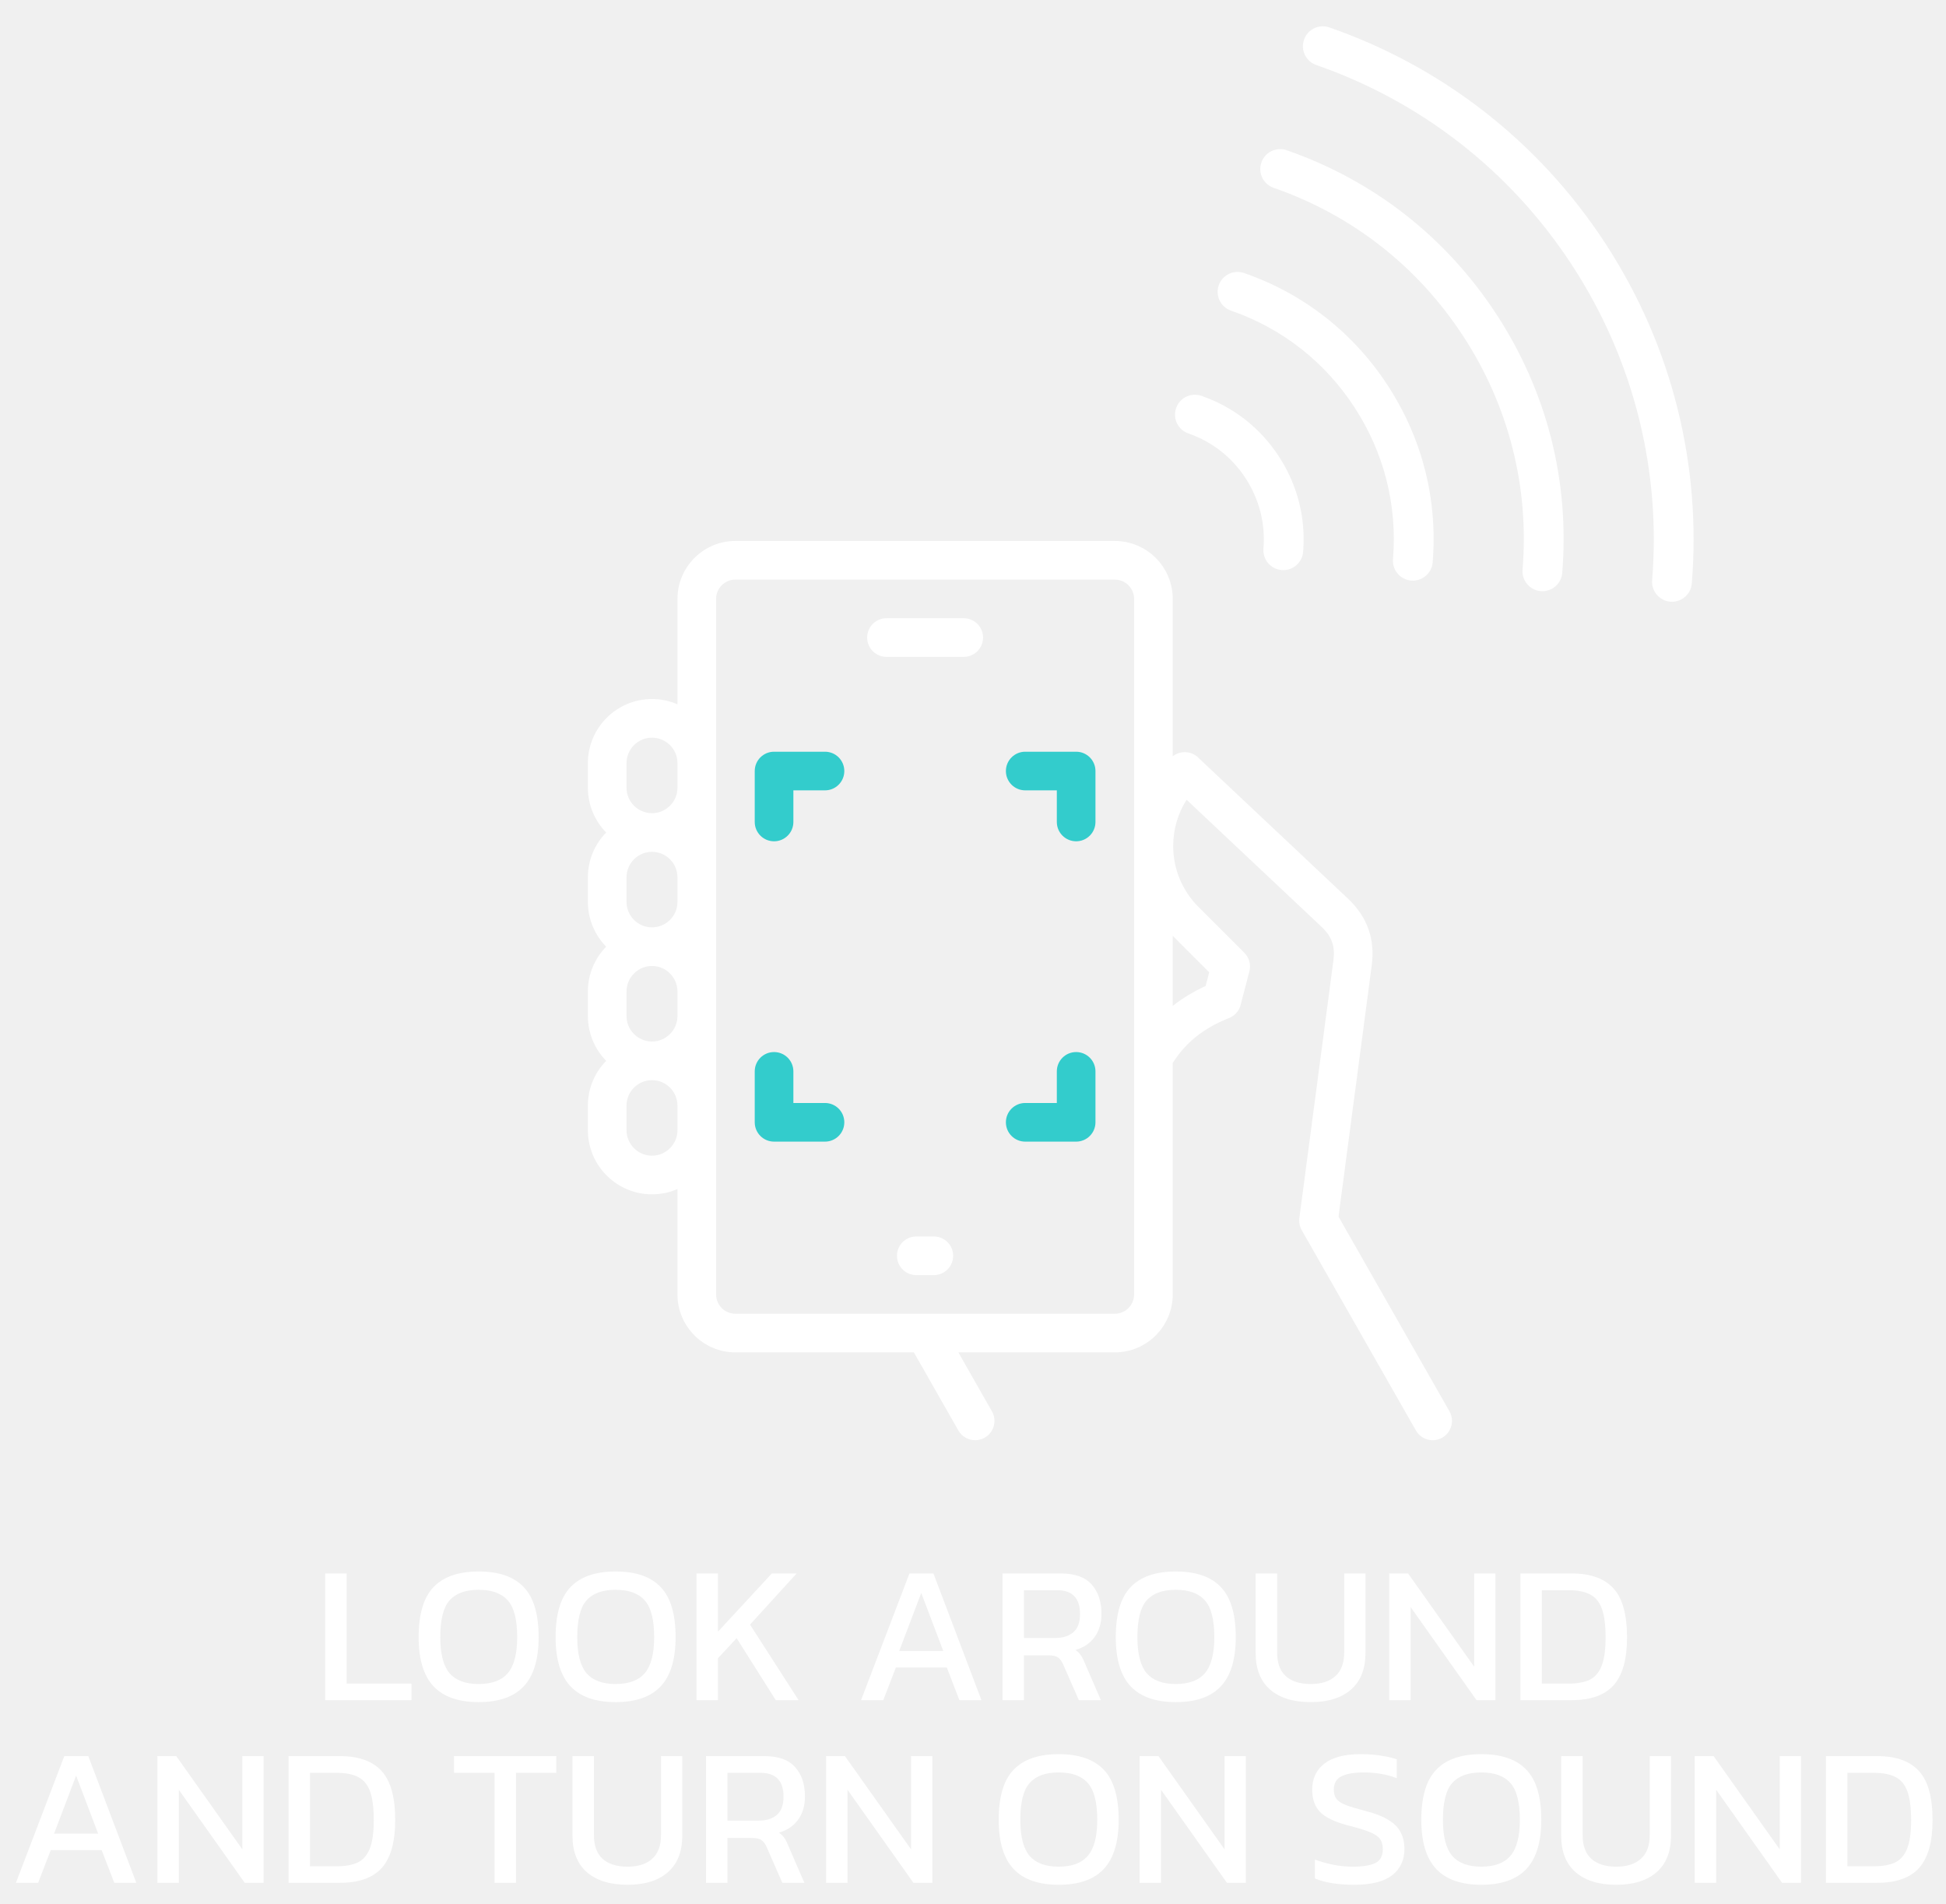
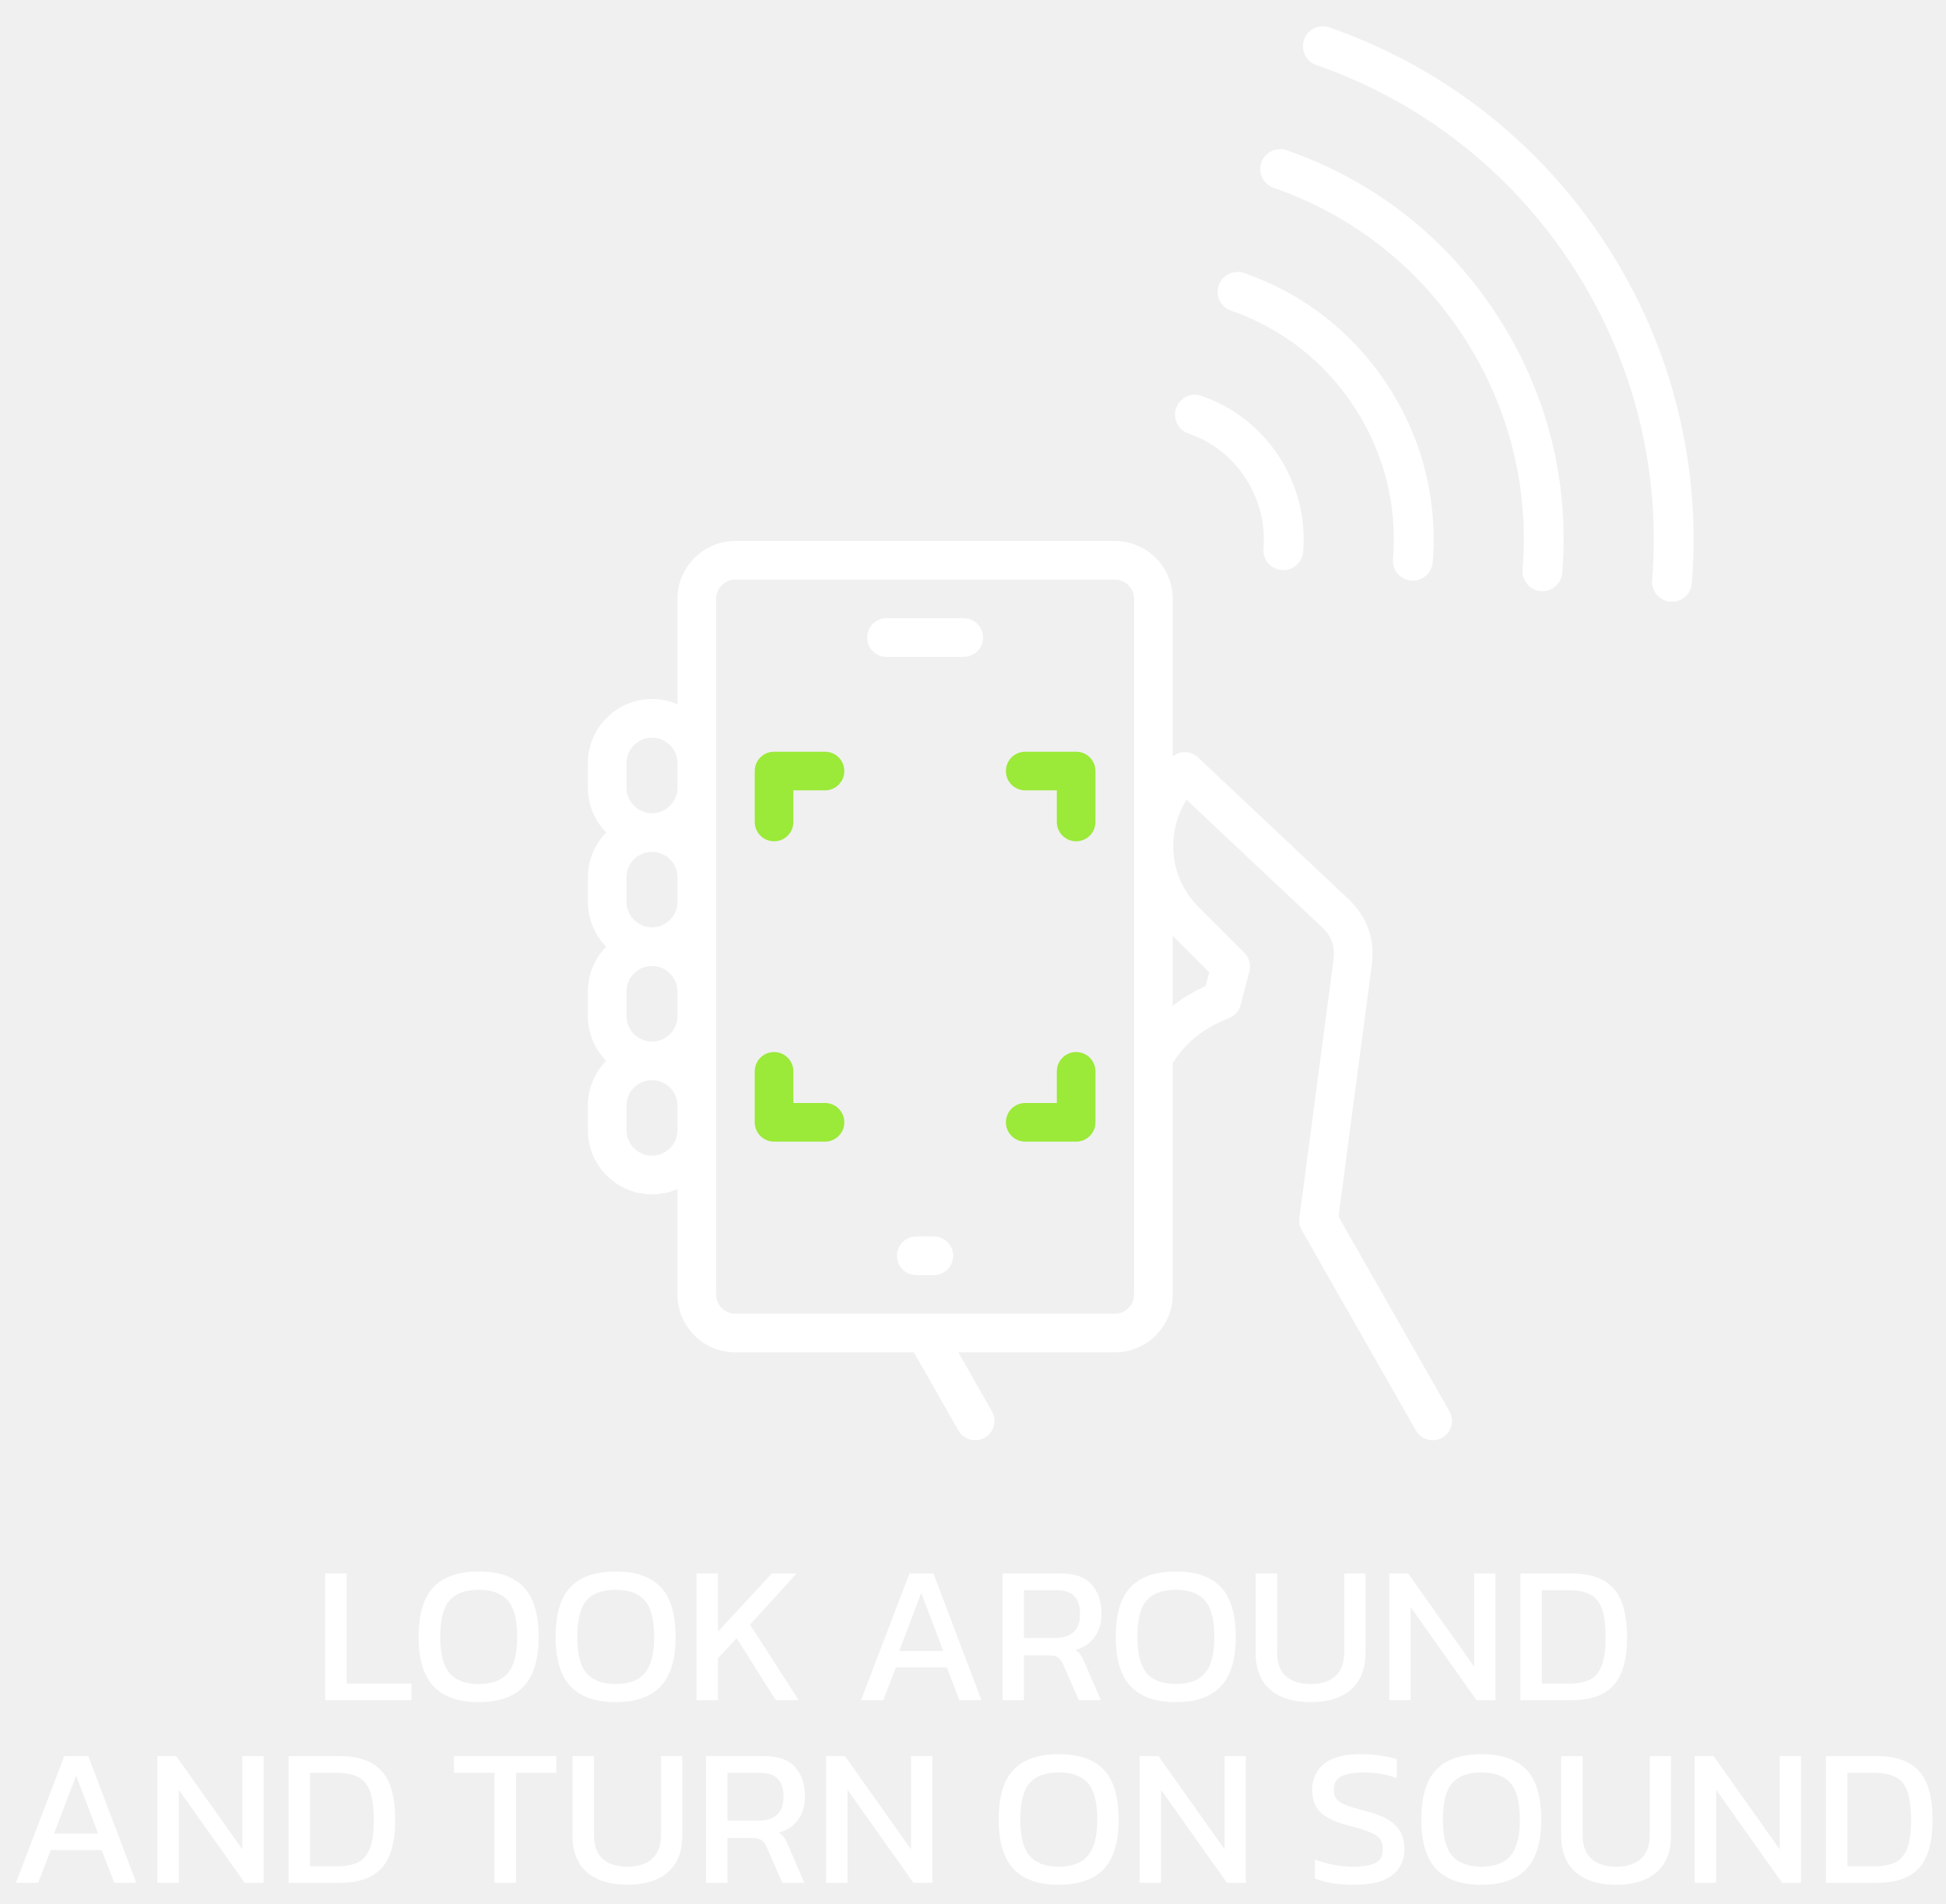
<svg xmlns="http://www.w3.org/2000/svg" width="277" height="271" viewBox="0 0 277 271" fill="none">
  <path d="M46.288 242V223.968H49.34V239.648H58.58V242H46.288ZM68.131 242.28C65.275 242.28 63.138 241.533 61.719 240.04C60.3 238.528 59.591 236.195 59.591 233.04C59.591 229.755 60.3 227.375 61.719 225.9C63.138 224.425 65.275 223.688 68.131 223.688C71.006 223.688 73.143 224.425 74.543 225.9C75.962 227.375 76.671 229.755 76.671 233.04C76.671 236.195 75.962 238.528 74.543 240.04C73.143 241.533 71.006 242.28 68.131 242.28ZM68.131 239.704C70.016 239.704 71.398 239.191 72.275 238.164C73.171 237.119 73.619 235.411 73.619 233.04C73.619 230.539 73.171 228.793 72.275 227.804C71.398 226.796 70.016 226.292 68.131 226.292C66.264 226.292 64.883 226.796 63.987 227.804C63.11 228.793 62.671 230.539 62.671 233.04C62.671 235.411 63.11 237.119 63.987 238.164C64.883 239.191 66.264 239.704 68.131 239.704ZM87.627 242.28C84.771 242.28 82.634 241.533 81.215 240.04C79.797 238.528 79.087 236.195 79.087 233.04C79.087 229.755 79.797 227.375 81.215 225.9C82.634 224.425 84.771 223.688 87.627 223.688C90.502 223.688 92.639 224.425 94.039 225.9C95.458 227.375 96.167 229.755 96.167 233.04C96.167 236.195 95.458 238.528 94.039 240.04C92.639 241.533 90.502 242.28 87.627 242.28ZM87.627 239.704C89.513 239.704 90.894 239.191 91.771 238.164C92.667 237.119 93.115 235.411 93.115 233.04C93.115 230.539 92.667 228.793 91.771 227.804C90.894 226.796 89.513 226.292 87.627 226.292C85.761 226.292 84.379 226.796 83.483 227.804C82.606 228.793 82.167 230.539 82.167 233.04C82.167 235.411 82.606 237.119 83.483 238.164C84.379 239.191 85.761 239.704 87.627 239.704ZM99.143 242V223.968H102.195V232.256L109.867 223.968H113.395L106.759 231.248L113.675 242H110.427L104.855 233.18L102.195 236.036V242H99.143ZM122.565 242L129.453 223.968H132.869L139.701 242H136.565L134.773 237.352H127.521L125.729 242H122.565ZM127.997 235H134.269L131.133 226.74L127.997 235ZM142.702 242V223.968H150.99C153.006 223.968 154.471 224.491 155.386 225.536C156.319 226.563 156.786 227.963 156.786 229.736C156.786 231.005 156.469 232.088 155.834 232.984C155.199 233.88 154.285 234.505 153.09 234.86C153.426 235.103 153.687 235.364 153.874 235.644C154.061 235.924 154.247 236.297 154.434 236.764L156.702 242H153.566L151.354 236.96C151.149 236.475 150.897 236.129 150.598 235.924C150.318 235.719 149.833 235.616 149.142 235.616H145.754V242H142.702ZM145.754 233.152H150.178C151.279 233.152 152.147 232.881 152.782 232.34C153.417 231.799 153.734 230.931 153.734 229.736C153.734 227.477 152.642 226.348 150.458 226.348H145.754V233.152ZM167.362 242.28C164.506 242.28 162.368 241.533 160.95 240.04C159.531 238.528 158.822 236.195 158.822 233.04C158.822 229.755 159.531 227.375 160.95 225.9C162.368 224.425 164.506 223.688 167.362 223.688C170.236 223.688 172.374 224.425 173.774 225.9C175.192 227.375 175.902 229.755 175.902 233.04C175.902 236.195 175.192 238.528 173.774 240.04C172.374 241.533 170.236 242.28 167.362 242.28ZM167.362 239.704C169.247 239.704 170.628 239.191 171.506 238.164C172.402 237.119 172.85 235.411 172.85 233.04C172.85 230.539 172.402 228.793 171.506 227.804C170.628 226.796 169.247 226.292 167.362 226.292C165.495 226.292 164.114 226.796 163.218 227.804C162.34 228.793 161.902 230.539 161.902 233.04C161.902 235.411 162.34 237.119 163.218 238.164C164.114 239.191 165.495 239.704 167.362 239.704ZM186.578 242.28C184.095 242.28 182.163 241.683 180.782 240.488C179.419 239.293 178.738 237.567 178.738 235.308V223.968H181.79V235.196C181.79 236.708 182.2 237.837 183.022 238.584C183.862 239.331 185.047 239.704 186.578 239.704C188.09 239.704 189.256 239.331 190.078 238.584C190.918 237.837 191.338 236.708 191.338 235.196V223.968H194.362V235.308C194.362 237.567 193.68 239.293 192.318 240.488C190.955 241.683 189.042 242.28 186.578 242.28ZM197.745 242V223.968H200.433L209.841 237.24V223.968H212.865V242H210.177L200.797 228.756V242H197.745ZM216.421 242V223.968H223.729C226.398 223.968 228.377 224.677 229.665 226.096C230.953 227.496 231.597 229.829 231.597 233.096C231.597 236.176 230.962 238.435 229.693 239.872C228.423 241.291 226.435 242 223.729 242H216.421ZM219.473 239.648H223.253C224.429 239.648 225.409 239.48 226.193 239.144C226.977 238.789 227.565 238.136 227.957 237.184C228.349 236.232 228.545 234.869 228.545 233.096C228.545 231.323 228.367 229.951 228.013 228.98C227.658 228.009 227.089 227.328 226.305 226.936C225.539 226.544 224.522 226.348 223.253 226.348H219.473V239.648ZM2.266 268L9.154 249.968H12.57L19.402 268H16.266L14.474 263.352H7.222L5.43 268H2.266ZM7.698 261H13.97L10.834 252.74L7.698 261ZM22.403 268V249.968H25.091L34.499 263.24V249.968H37.523V268H34.835L25.455 254.756V268H22.403ZM41.079 268V249.968H48.387C51.056 249.968 53.035 250.677 54.323 252.096C55.611 253.496 56.255 255.829 56.255 259.096C56.255 262.176 55.62 264.435 54.351 265.872C53.082 267.291 51.094 268 48.387 268H41.079ZM44.131 265.648H47.911C49.087 265.648 50.067 265.48 50.851 265.144C51.635 264.789 52.223 264.136 52.615 263.184C53.007 262.232 53.203 260.869 53.203 259.096C53.203 257.323 53.026 255.951 52.671 254.98C52.316 254.009 51.747 253.328 50.963 252.936C50.198 252.544 49.18 252.348 47.911 252.348H44.131V265.648ZM70.392 268V252.348H64.624V249.968H79.184V252.348H73.444V268H70.392ZM89.33 268.28C86.847 268.28 84.915 267.683 83.534 266.488C82.171 265.293 81.49 263.567 81.49 261.308V249.968H84.542V261.196C84.542 262.708 84.952 263.837 85.774 264.584C86.614 265.331 87.799 265.704 89.33 265.704C90.842 265.704 92.008 265.331 92.83 264.584C93.67 263.837 94.09 262.708 94.09 261.196V249.968H97.114V261.308C97.114 263.567 96.432 265.293 95.07 266.488C93.707 267.683 91.794 268.28 89.33 268.28ZM100.497 268V249.968H108.785C110.801 249.968 112.266 250.491 113.181 251.536C114.114 252.563 114.581 253.963 114.581 255.736C114.581 257.005 114.264 258.088 113.629 258.984C112.994 259.88 112.08 260.505 110.885 260.86C111.221 261.103 111.482 261.364 111.669 261.644C111.856 261.924 112.042 262.297 112.229 262.764L114.497 268H111.361L109.149 262.96C108.944 262.475 108.692 262.129 108.393 261.924C108.113 261.719 107.628 261.616 106.937 261.616H103.549V268H100.497ZM103.549 259.152H107.973C109.074 259.152 109.942 258.881 110.577 258.34C111.212 257.799 111.529 256.931 111.529 255.736C111.529 253.477 110.437 252.348 108.253 252.348H103.549V259.152ZM117.587 268V249.968H120.275L129.683 263.24V249.968H132.707V268H130.019L120.639 254.756V268H117.587ZM150.696 268.28C147.84 268.28 145.702 267.533 144.284 266.04C142.865 264.528 142.156 262.195 142.156 259.04C142.156 255.755 142.865 253.375 144.284 251.9C145.702 250.425 147.84 249.688 150.696 249.688C153.57 249.688 155.708 250.425 157.108 251.9C158.526 253.375 159.236 255.755 159.236 259.04C159.236 262.195 158.526 264.528 157.108 266.04C155.708 267.533 153.57 268.28 150.696 268.28ZM150.696 265.704C152.581 265.704 153.962 265.191 154.84 264.164C155.736 263.119 156.184 261.411 156.184 259.04C156.184 256.539 155.736 254.793 154.84 253.804C153.962 252.796 152.581 252.292 150.696 252.292C148.829 252.292 147.448 252.796 146.552 253.804C145.674 254.793 145.236 256.539 145.236 259.04C145.236 261.411 145.674 263.119 146.552 264.164C147.448 265.191 148.829 265.704 150.696 265.704ZM162.212 268V249.968H164.9L174.308 263.24V249.968H177.332V268H174.644L165.264 254.756V268H162.212ZM192.801 268.28C190.467 268.28 188.591 267.981 187.173 267.384V264.696C187.975 264.995 188.834 265.237 189.749 265.424C190.682 265.611 191.606 265.704 192.521 265.704C193.958 265.704 195.031 265.536 195.741 265.2C196.469 264.864 196.833 264.192 196.833 263.184C196.833 262.568 196.683 262.073 196.385 261.7C196.086 261.327 195.591 261.009 194.901 260.748C194.21 260.468 193.258 260.179 192.045 259.88C190.103 259.376 188.741 258.741 187.957 257.976C187.173 257.192 186.781 256.119 186.781 254.756C186.781 253.169 187.359 251.928 188.517 251.032C189.674 250.136 191.401 249.688 193.697 249.688C194.742 249.688 195.722 249.763 196.637 249.912C197.57 250.061 198.298 250.229 198.821 250.416V253.104C197.402 252.563 195.834 252.292 194.117 252.292C192.773 252.292 191.727 252.469 190.981 252.824C190.234 253.179 189.861 253.823 189.861 254.756C189.861 255.297 189.991 255.736 190.253 256.072C190.514 256.408 190.962 256.697 191.597 256.94C192.25 257.183 193.146 257.453 194.285 257.752C195.759 258.125 196.898 258.573 197.701 259.096C198.522 259.6 199.091 260.197 199.409 260.888C199.745 261.56 199.913 262.325 199.913 263.184C199.913 264.771 199.325 266.021 198.149 266.936C196.973 267.832 195.19 268.28 192.801 268.28ZM210.852 268.28C207.996 268.28 205.859 267.533 204.44 266.04C203.021 264.528 202.312 262.195 202.312 259.04C202.312 255.755 203.021 253.375 204.44 251.9C205.859 250.425 207.996 249.688 210.852 249.688C213.727 249.688 215.864 250.425 217.264 251.9C218.683 253.375 219.392 255.755 219.392 259.04C219.392 262.195 218.683 264.528 217.264 266.04C215.864 267.533 213.727 268.28 210.852 268.28ZM210.852 265.704C212.737 265.704 214.119 265.191 214.996 264.164C215.892 263.119 216.34 261.411 216.34 259.04C216.34 256.539 215.892 254.793 214.996 253.804C214.119 252.796 212.737 252.292 210.852 252.292C208.985 252.292 207.604 252.796 206.708 253.804C205.831 254.793 205.392 256.539 205.392 259.04C205.392 261.411 205.831 263.119 206.708 264.164C207.604 265.191 208.985 265.704 210.852 265.704ZM230.068 268.28C227.585 268.28 225.653 267.683 224.272 266.488C222.909 265.293 222.228 263.567 222.228 261.308V249.968H225.28V261.196C225.28 262.708 225.691 263.837 226.512 264.584C227.352 265.331 228.537 265.704 230.068 265.704C231.58 265.704 232.747 265.331 233.568 264.584C234.408 263.837 234.828 262.708 234.828 261.196V249.968H237.852V261.308C237.852 263.567 237.171 265.293 235.808 266.488C234.445 267.683 232.532 268.28 230.068 268.28ZM241.235 268V249.968H243.923L253.331 263.24V249.968H256.355V268H253.667L244.287 254.756V268H241.235ZM259.911 268V249.968H267.219C269.888 249.968 271.867 250.677 273.155 252.096C274.443 253.496 275.087 255.829 275.087 259.096C275.087 262.176 274.452 264.435 273.183 265.872C271.914 267.291 269.926 268 267.219 268H259.911ZM262.963 265.648H266.743C267.919 265.648 268.899 265.48 269.683 265.144C270.467 264.789 271.055 264.136 271.447 263.184C271.839 262.232 272.035 260.869 272.035 259.096C272.035 257.323 271.858 255.951 271.503 254.98C271.148 254.009 270.579 253.328 269.795 252.936C269.03 252.544 268.012 252.348 266.743 252.348H262.963V265.648Z" fill="white" />
  <path d="M206.321 200.888L190.529 173.181L195.251 137.462C195.755 133.648 194.639 130.513 191.838 127.876L170.525 107.809C169.52 106.863 167.988 106.817 166.932 107.655V85.25C166.932 80.701 163.231 77 158.682 77H104.682C100.133 77 96.432 80.701 96.432 85.25V100.251C95.32 99.768 94.095 99.5 92.807 99.5C87.776 99.5 83.682 103.593 83.682 108.625V112.125C83.682 114.603 84.675 116.854 86.284 118.5C84.675 120.146 83.682 122.397 83.682 124.875V128.375C83.682 130.853 84.675 133.104 86.284 134.75C84.675 136.396 83.682 138.647 83.682 141.125V144.625C83.682 147.103 84.675 149.354 86.284 151C84.675 152.646 83.682 154.896 83.682 157.375V160.875C83.682 165.906 87.776 170 92.807 170C94.095 170 95.32 169.732 96.432 169.248V184.25C96.432 188.799 100.133 192.5 104.682 192.5H130.084L136.417 203.611C136.924 204.501 137.853 205 138.808 205C139.27 205 139.738 204.883 140.168 204.639C141.487 203.887 141.947 202.207 141.195 200.888L136.415 192.5H158.682C163.231 192.5 166.932 188.799 166.932 184.25V151.301C168.792 148.364 171.352 146.325 174.939 144.913C175.756 144.591 176.371 143.899 176.592 143.049L177.842 138.263C178.089 137.319 177.817 136.315 177.127 135.624L170.584 129.077C168.27 126.764 166.996 123.688 166.996 120.416C166.996 118.05 167.662 115.786 168.906 113.839L188.068 131.88C189.586 133.31 190.072 134.673 189.798 136.74L184.955 173.378C184.877 173.973 184.995 174.578 185.292 175.1L201.542 203.611C202.049 204.501 202.978 205 203.934 205C204.396 205 204.864 204.883 205.293 204.638C206.613 203.887 207.073 202.207 206.321 200.888ZM92.807 148.25C92.801 148.25 92.794 148.25 92.788 148.25C90.798 148.239 89.182 146.617 89.182 144.625V141.125C89.182 139.133 90.798 137.51 92.788 137.5H92.807C92.807 137.5 92.82 137.5 92.827 137.5C94.816 137.51 96.432 139.133 96.432 141.125V144.625C96.432 146.617 94.816 148.239 92.827 148.25C92.82 148.25 92.814 148.25 92.807 148.25ZM89.182 128.375V124.875C89.182 122.883 90.798 121.26 92.788 121.25H92.807C92.807 121.25 92.82 121.25 92.827 121.25C94.816 121.26 96.432 122.883 96.432 124.875V128.375C96.432 130.367 94.816 131.99 92.827 132C92.82 132 92.814 132 92.807 132C92.801 132 92.794 132 92.788 132C90.798 131.989 89.182 130.367 89.182 128.375ZM89.182 108.625C89.182 106.626 90.808 105 92.807 105C94.806 105 96.432 106.626 96.432 108.625V112.125C96.432 114.117 94.816 115.74 92.827 115.75C92.82 115.75 92.814 115.75 92.807 115.75C92.801 115.75 92.794 115.75 92.788 115.75C90.798 115.739 89.182 114.117 89.182 112.125V108.625ZM92.807 164.5C90.808 164.5 89.182 162.873 89.182 160.875V157.375C89.182 155.382 90.798 153.76 92.788 153.75H92.807C92.807 153.75 92.82 153.75 92.827 153.75C94.816 153.76 96.432 155.382 96.432 157.375V160.875C96.432 162.873 94.806 164.5 92.807 164.5ZM161.432 184.25C161.432 185.766 160.198 187 158.682 187H104.682C103.166 187 101.932 185.766 101.932 184.25V85.25C101.932 83.734 103.166 82.5 104.682 82.5H158.682C160.198 82.5 161.432 83.734 161.432 85.25V184.25ZM172.123 138.398L171.613 140.352C169.879 141.142 168.322 142.081 166.932 143.18V133.204L172.123 138.398Z" fill="white" />
  <path d="M126.182 93.5H137.182C138.701 93.5 139.932 92.269 139.932 90.75C139.932 89.231 138.701 88 137.182 88H126.182C124.663 88 123.432 89.231 123.432 90.75C123.432 92.269 124.663 93.5 126.182 93.5Z" fill="white" />
  <path d="M132.927 176H130.427C128.908 176 127.677 177.231 127.677 178.75C127.677 180.268 128.908 181.5 130.427 181.5H132.927C134.446 181.5 135.677 180.268 135.677 178.75C135.677 177.231 134.446 176 132.927 176Z" fill="white" />
-   <path d="M110.182 119.75C108.663 119.75 107.432 118.519 107.432 117V109.75C107.432 108.231 108.663 107 110.182 107H117.432C118.951 107 120.182 108.231 120.182 109.75C120.182 111.269 118.951 112.5 117.432 112.5H112.932V117C112.932 118.519 111.701 119.75 110.182 119.75Z" fill="#33CCCC" />
-   <path d="M153.182 162.5H145.932C144.413 162.5 143.182 161.268 143.182 159.75C143.182 158.231 144.413 157 145.932 157H150.432V152.5C150.432 150.981 151.663 149.75 153.182 149.75C154.701 149.75 155.932 150.981 155.932 152.5V159.75C155.932 161.268 154.701 162.5 153.182 162.5Z" fill="#33CCCC" />
-   <path d="M153.182 119.75C151.663 119.75 150.432 118.519 150.432 117V112.5H145.932C144.413 112.5 143.182 111.269 143.182 109.75C143.182 108.231 144.413 107 145.932 107H153.182C154.701 107 155.932 108.231 155.932 109.75V117C155.932 118.519 154.701 119.75 153.182 119.75Z" fill="#33CCCC" />
-   <path d="M117.432 162.5H110.182C108.663 162.5 107.432 161.268 107.432 159.75V152.5C107.432 150.981 108.663 149.75 110.182 149.75C111.701 149.75 112.932 150.981 112.932 152.5V157H117.432C118.951 157 120.182 158.231 120.182 159.75C120.182 161.268 118.951 162.5 117.432 162.5Z" fill="#33CCCC" />
+   <path d="M110.182 119.75C108.663 119.75 107.432 118.519 107.432 117V109.75C107.432 108.231 108.663 107 110.182 107H117.432C118.951 107 120.182 108.231 120.182 109.75C120.182 111.269 118.951 112.5 117.432 112.5H112.932V117C112.932 118.519 111.701 119.75 110.182 119.75Z" fill="#9BE938" />
+   <path d="M153.182 162.5H145.932C144.413 162.5 143.182 161.268 143.182 159.75C143.182 158.231 144.413 157 145.932 157H150.432V152.5C150.432 150.981 151.663 149.75 153.182 149.75C154.701 149.75 155.932 150.981 155.932 152.5V159.75C155.932 161.268 154.701 162.5 153.182 162.5Z" fill="#9BE938" />
+   <path d="M153.182 119.75C151.663 119.75 150.432 118.519 150.432 117V112.5H145.932C144.413 112.5 143.182 111.269 143.182 109.75C143.182 108.231 144.413 107 145.932 107H153.182C154.701 107 155.932 108.231 155.932 109.75V117C155.932 118.519 154.701 119.75 153.182 119.75Z" fill="#9BE938" />
+   <path d="M117.432 162.5H110.182C108.663 162.5 107.432 161.268 107.432 159.75V152.5C107.432 150.981 108.663 149.75 110.182 149.75C111.701 149.75 112.932 150.981 112.932 152.5V157H117.432C118.951 157 120.182 158.231 120.182 159.75C120.182 161.268 118.951 162.5 117.432 162.5Z" fill="#9BE938" />
  <path fill-rule="evenodd" clip-rule="evenodd" d="M169.158 61.696C167.68 61.184 166.897 59.57 167.41 58.092C167.922 56.614 169.535 55.831 171.013 56.343C175.581 57.926 179.395 60.911 182.044 64.975C184.693 69.038 185.885 73.733 185.49 78.551C185.362 80.118 183.984 81.271 182.436 81.142C180.877 81.014 179.716 79.647 179.844 78.088C180.135 74.534 179.255 71.069 177.299 68.068C175.342 65.067 172.527 62.863 169.158 61.696ZM189.22 3.903C197.129 6.65 204.483 10.629 211.079 15.729C217.903 21.006 223.773 27.379 228.527 34.672C233.281 41.964 236.743 49.907 238.817 58.28C240.822 66.373 241.495 74.708 240.816 83.052C240.689 84.619 239.312 85.773 237.764 85.645C236.205 85.519 235.044 84.152 235.17 82.593C235.799 74.861 235.176 67.139 233.319 59.642C231.397 51.886 228.189 44.526 223.782 37.765C219.375 31.005 213.935 25.098 207.614 20.21C201.504 15.486 194.69 11.8 187.362 9.255C185.884 8.741 185.103 7.127 185.616 5.65C186.129 4.172 187.743 3.39 189.22 3.903ZM183.151 21.384C181.674 20.871 180.06 21.653 179.547 23.131C179.034 24.608 179.816 26.222 181.294 26.735C192.471 30.615 201.806 37.922 208.287 47.864C214.769 57.807 217.687 69.296 216.727 81.089C216.6 82.648 217.761 84.016 219.32 84.142C220.867 84.27 222.245 83.117 222.373 81.549C223.436 68.493 220.206 55.776 213.033 44.771C205.859 33.767 195.526 25.68 183.151 21.384ZM175.226 44.216C173.748 43.704 172.965 42.09 173.477 40.612C173.99 39.134 175.603 38.351 177.081 38.863C185.551 41.798 192.625 47.333 197.538 54.871C202.452 62.408 204.661 71.114 203.929 80.048C203.8 81.615 202.422 82.768 200.874 82.639C199.315 82.511 198.155 81.144 198.283 79.585C198.912 71.915 197.013 64.439 192.793 57.964C188.572 51.49 182.498 46.736 175.226 44.216Z" fill="white" />
</svg>
